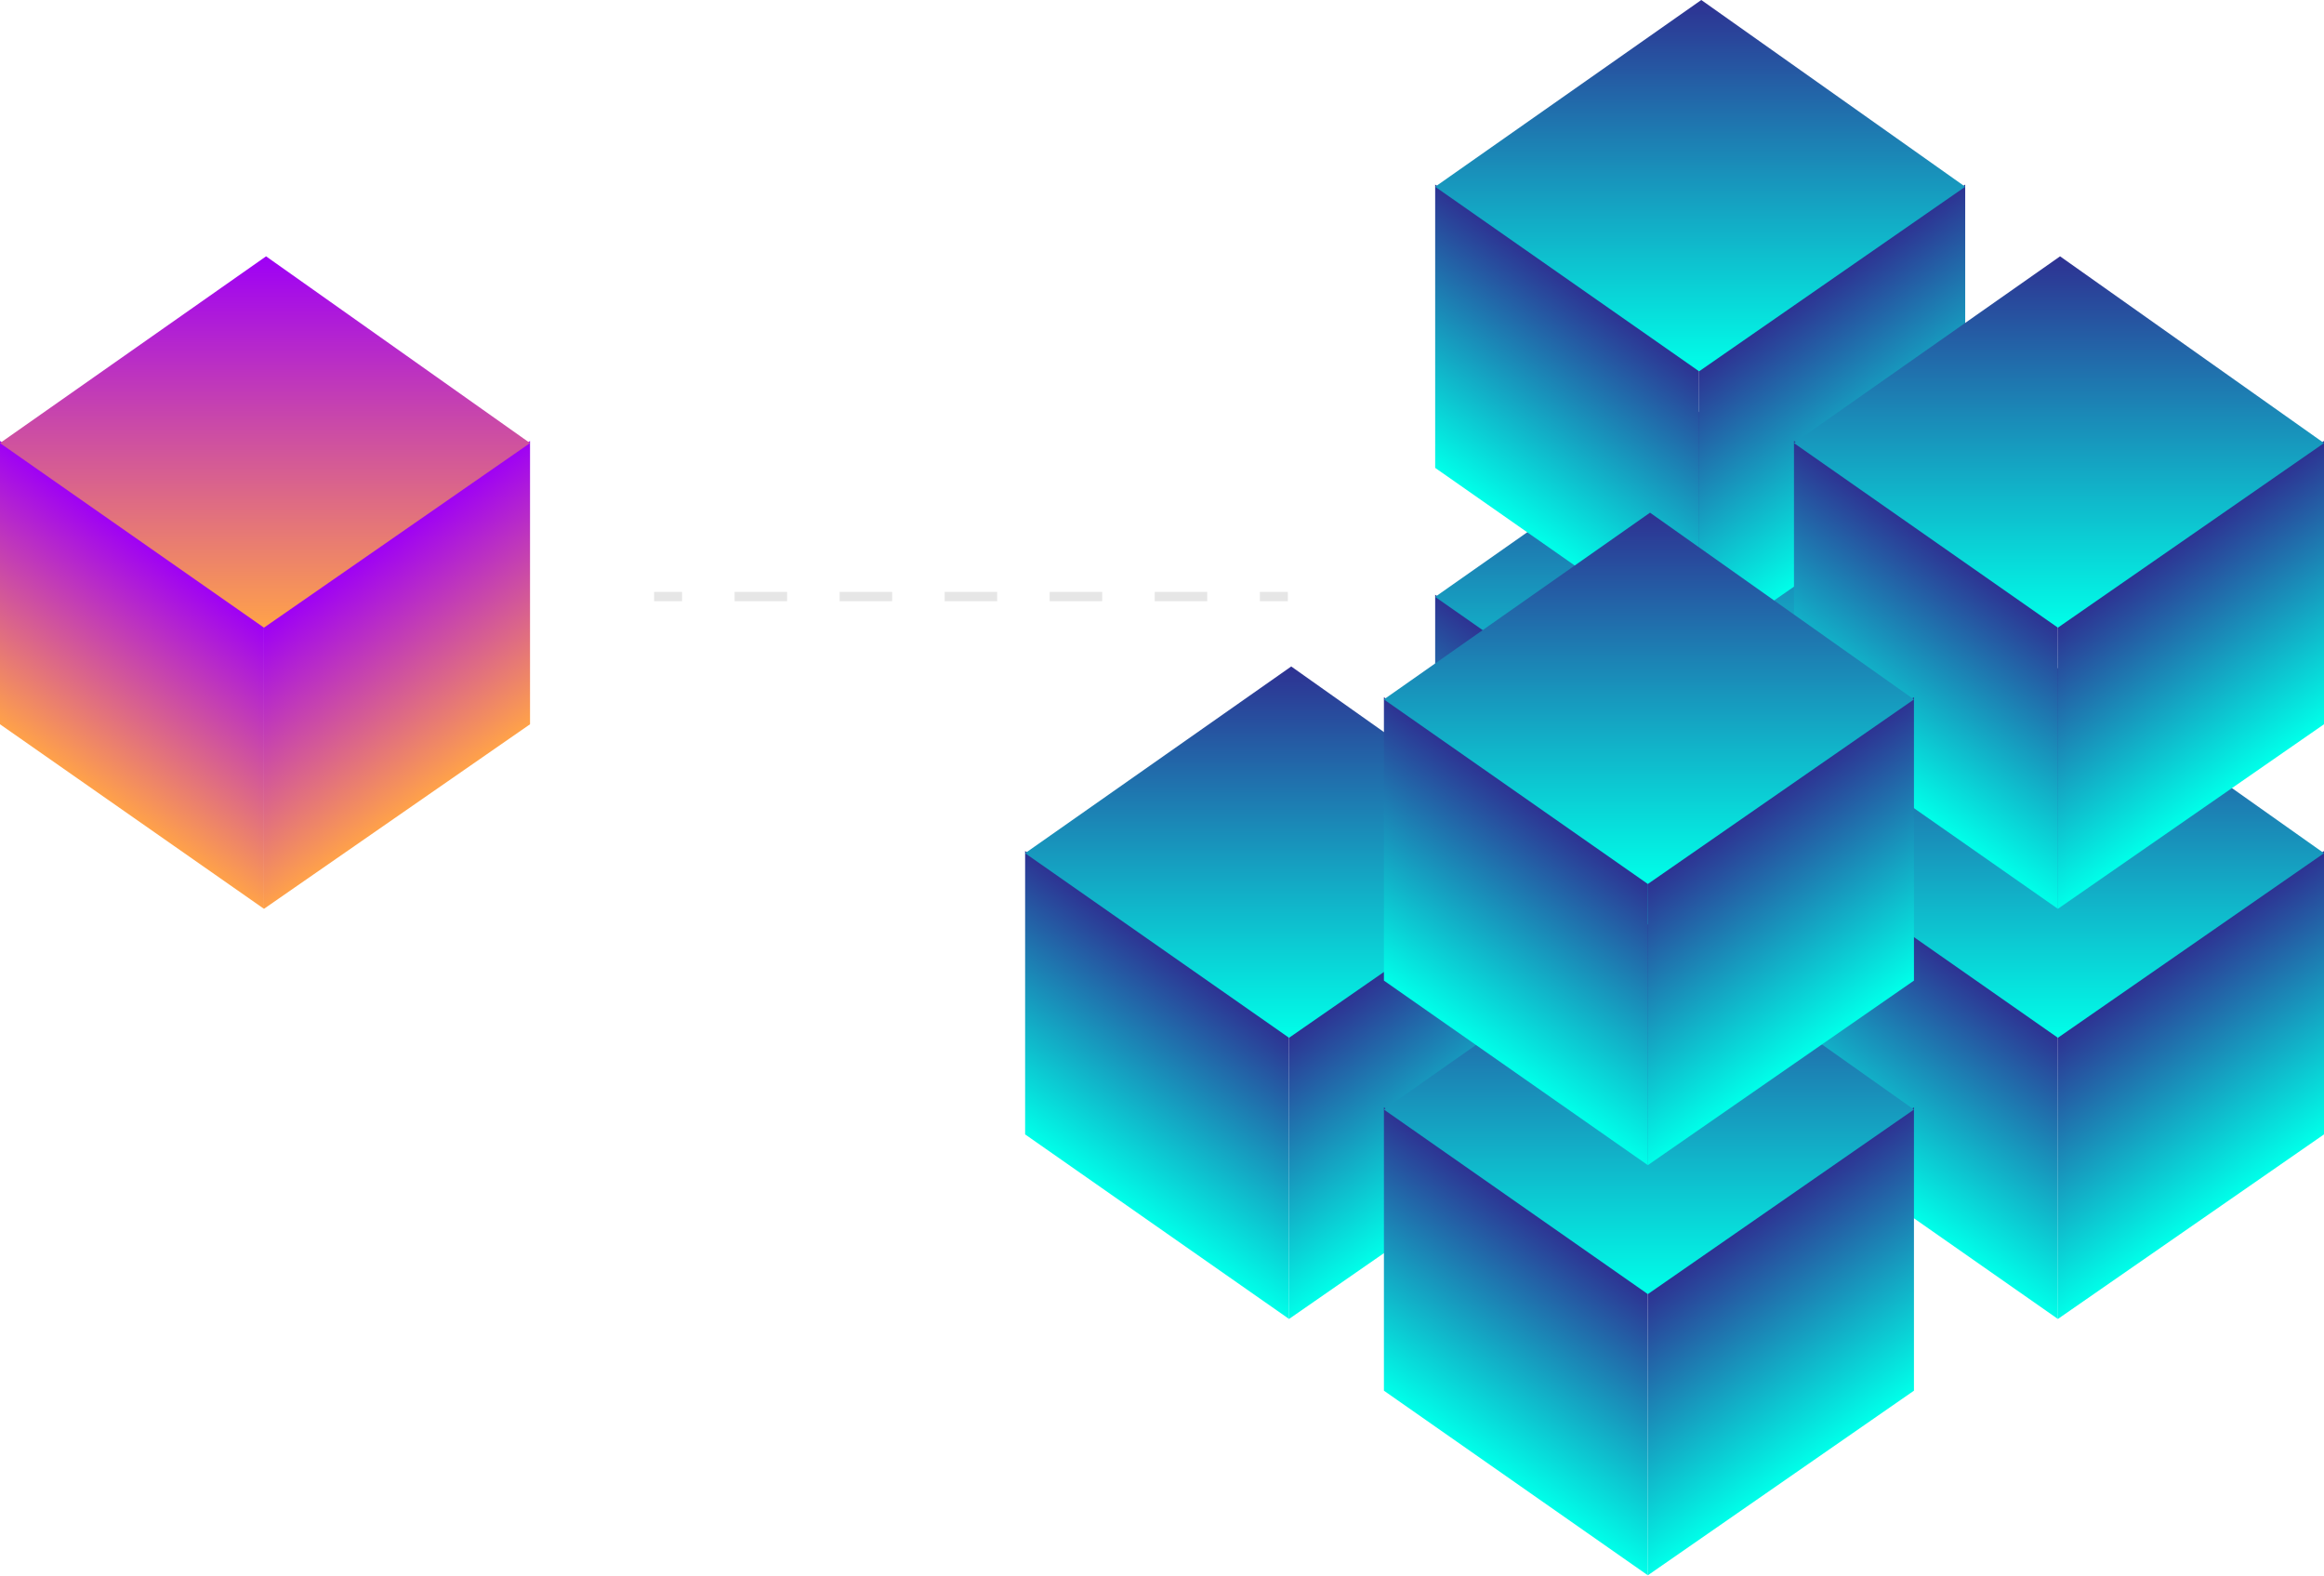
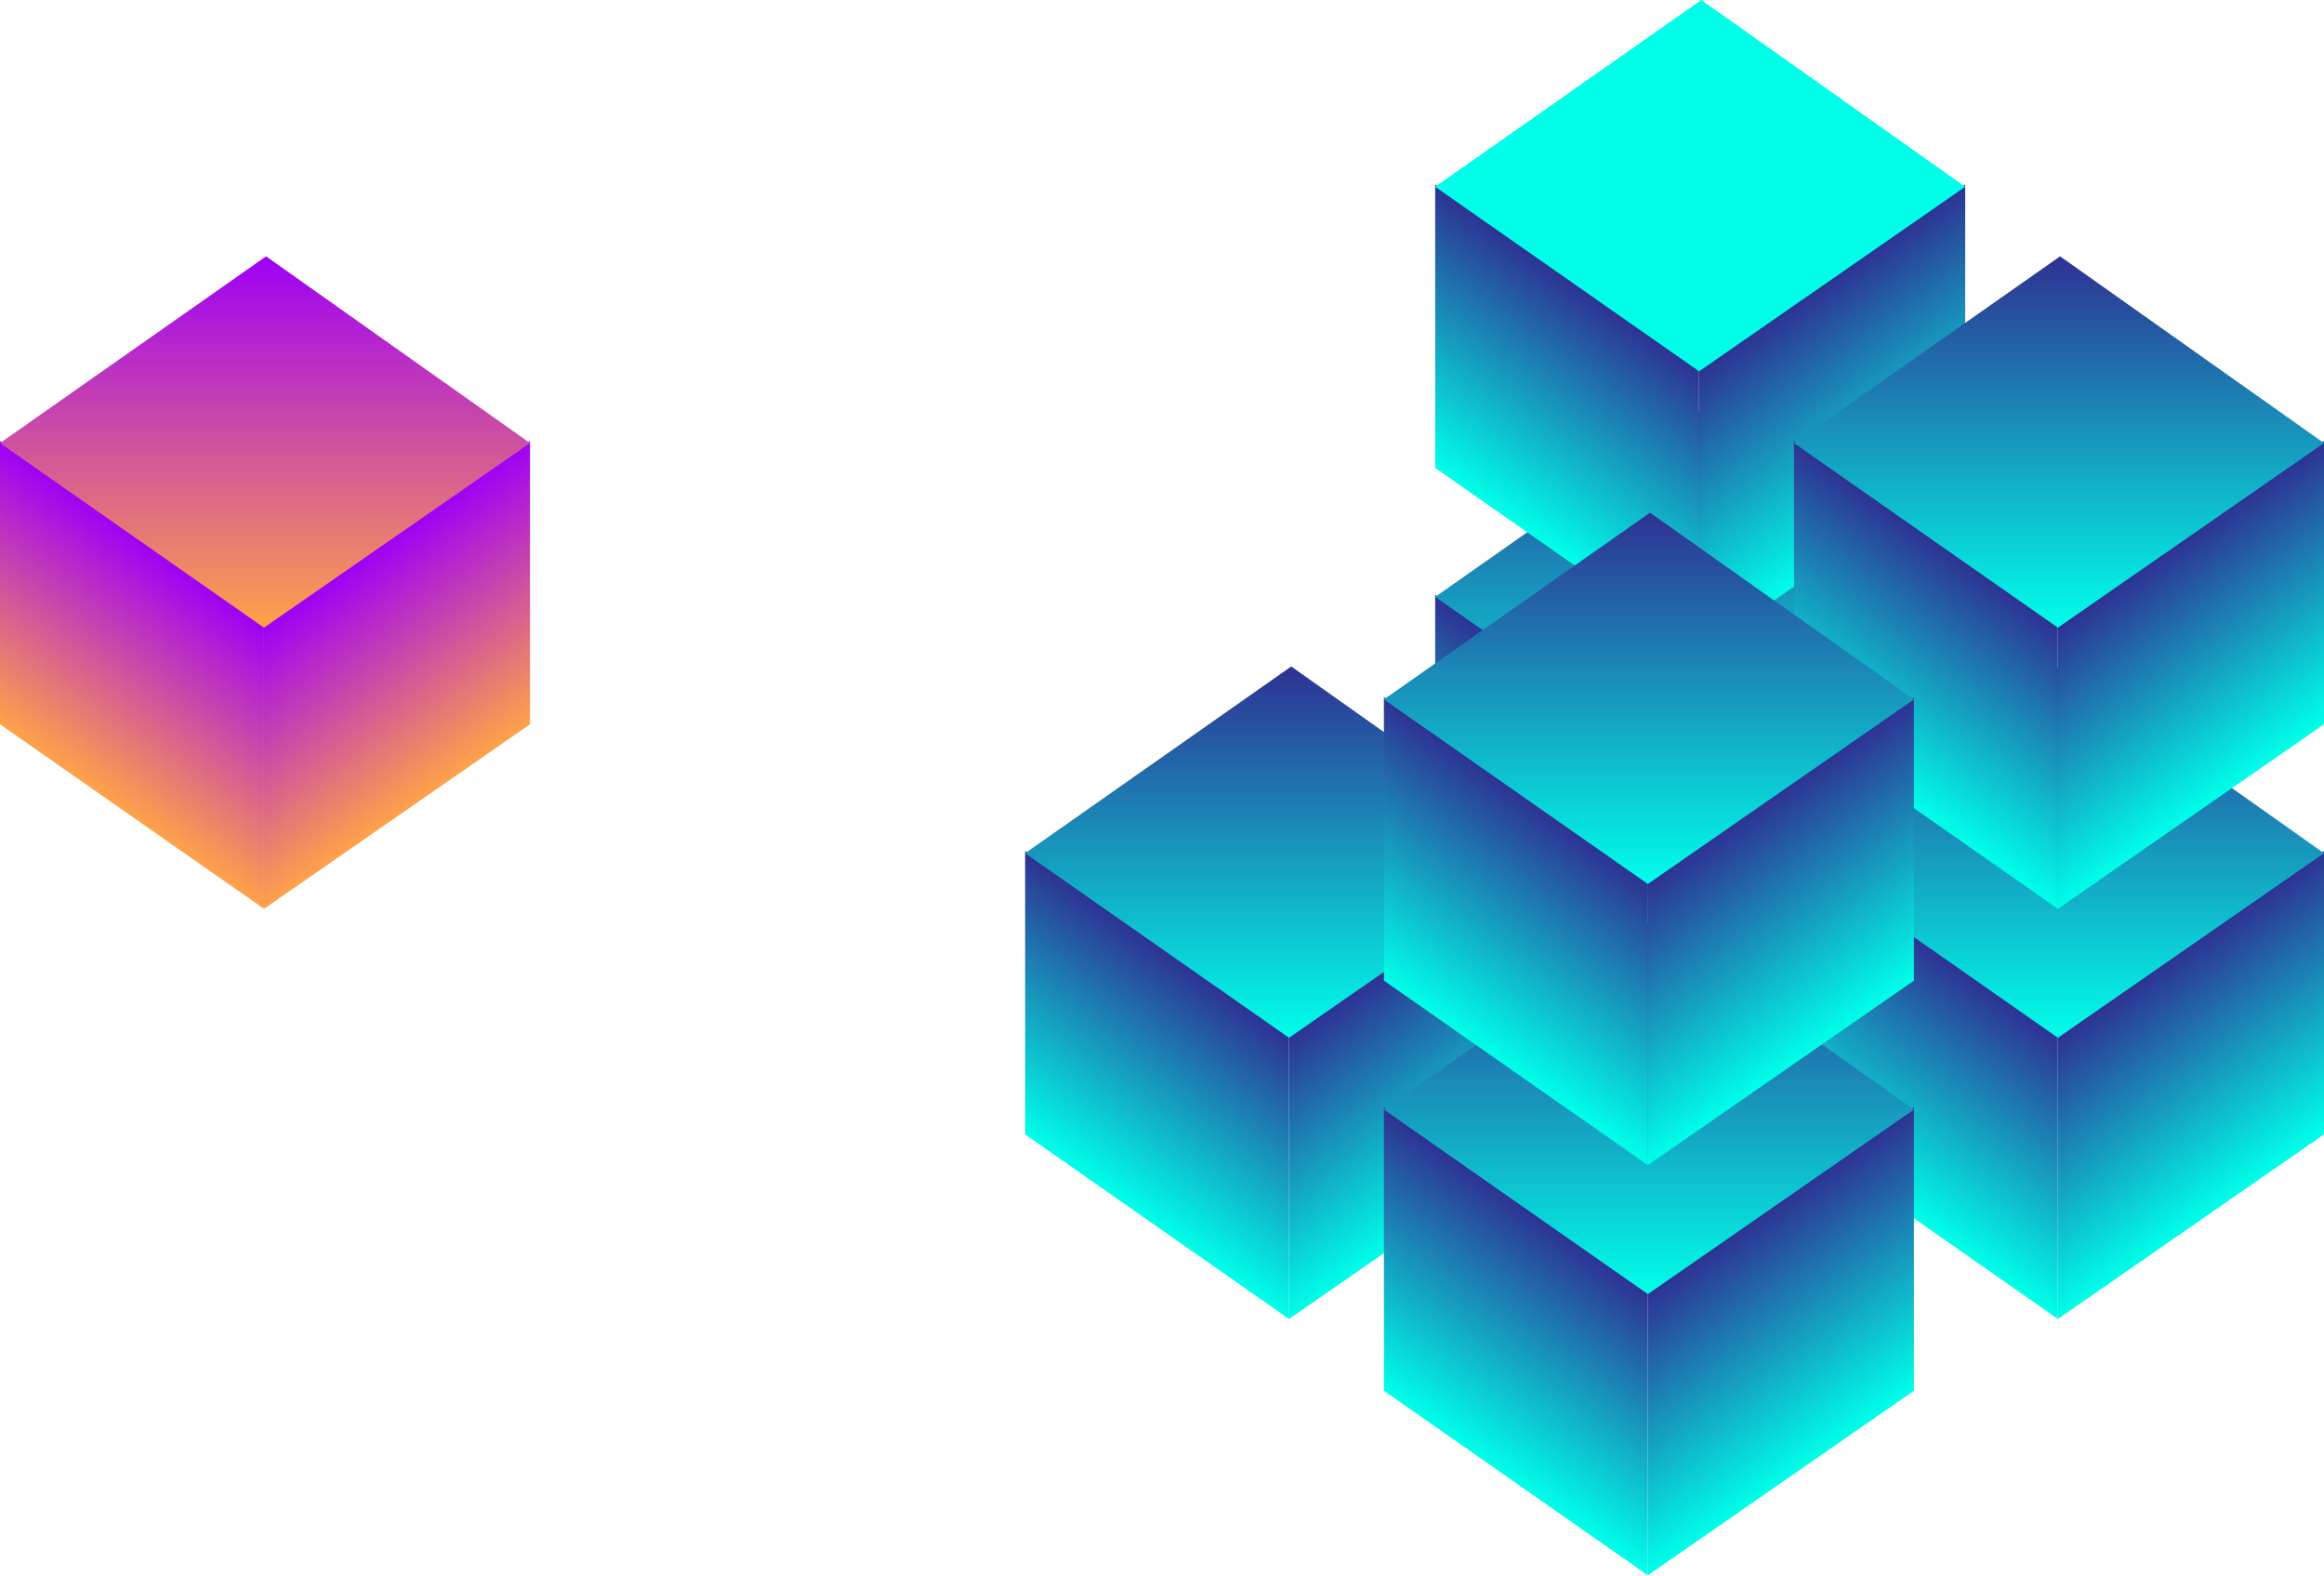
<svg xmlns="http://www.w3.org/2000/svg" xmlns:xlink="http://www.w3.org/1999/xlink" viewBox="0 0 498.75 338">
  <defs>
-     <style>
-       .cls-1 {
-         fill: url(#linear-gradient);
-       }
- 
-       .cls-2 {
-         fill: url(#linear-gradient-2);
-       }
- 
-       .cls-3 {
-         fill: url(#linear-gradient-3);
-       }
- 
-       .cls-4 {
-         fill: url(#linear-gradient-4);
-       }
- 
-       .cls-5 {
-         fill: url(#linear-gradient-5);
-       }
- 
-       .cls-6 {
-         fill: url(#linear-gradient-6);
-       }
- 
-       .cls-7 {
-         fill: url(#linear-gradient-7);
-       }
- 
-       .cls-8 {
-         fill: url(#linear-gradient-8);
-       }
- 
-       .cls-9 {
-         fill: url(#linear-gradient-9);
-       }
- 
-       .cls-10 {
-         fill: url(#linear-gradient-10);
-       }
- 
-       .cls-11 {
-         fill: url(#linear-gradient-11);
-       }
- 
-       .cls-12 {
-         fill: url(#linear-gradient-12);
-       }
- 
-       .cls-13 {
-         fill: url(#linear-gradient-13);
-       }
- 
-       .cls-14 {
-         fill: url(#linear-gradient-14);
-       }
- 
-       .cls-15 {
-         fill: url(#linear-gradient-15);
-       }
- 
-       .cls-16 {
-         fill: url(#linear-gradient-16);
-       }
- 
-       .cls-17 {
-         fill: url(#linear-gradient-17);
-       }
- 
-       .cls-18 {
-         fill: url(#linear-gradient-18);
-       }
- 
-       .cls-19 {
-         fill: url(#linear-gradient-19);
-       }
- 
-       .cls-20 {
-         fill: url(#linear-gradient-20);
-       }
- 
-       .cls-21 {
-         fill: url(#linear-gradient-21);
-       }
- 
-       .cls-22 {
-         fill: url(#linear-gradient-22);
-       }
- 
-       .cls-23 {
-         fill: url(#linear-gradient-23);
-       }
- 
-       .cls-24 {
-         fill: url(#linear-gradient-24);
-       }
- 
-       .cls-25, .cls-26 {
-         fill: none;
-         stroke: #e6e6e6;
-         stroke-miterlimit: 10;
-         stroke-width: 2px;
-       }
- 
-       .cls-26 {
-         stroke-dasharray: 11.27 11.27;
-       }
-     </style>
-     <linearGradient id="linear-gradient" x1="407.57" y1="198.33" x2="378.83" y2="157.28" gradientUnits="userSpaceOnUse">
+     <linearGradient id="a" x1="407.57" y1="198.33" x2="378.83" y2="157.28" gradientUnits="userSpaceOnUse">
      <stop offset="0" stop-color="#00ffe9" />
      <stop offset="1" stop-color="#2e3192" />
    </linearGradient>
-     <linearGradient id="linear-gradient-2" x1="322.03" y1="198.22" x2="350.62" y2="157.39" xlink:href="#linear-gradient" />
-     <linearGradient id="linear-gradient-3" x1="364.88" y1="167.67" x2="364.88" y2="88" xlink:href="#linear-gradient" />
-     <linearGradient id="linear-gradient-4" x1="407.57" y1="110.33" x2="378.83" y2="69.28" xlink:href="#linear-gradient" />
-     <linearGradient id="linear-gradient-5" x1="322.03" y1="110.22" x2="350.62" y2="69.39" xlink:href="#linear-gradient" />
-     <linearGradient id="linear-gradient-6" x1="364.88" y1="79.67" x2="364.88" y2="0" xlink:href="#linear-gradient" />
-     <linearGradient id="linear-gradient-7" x1="484.57" y1="253.33" x2="455.83" y2="212.28" xlink:href="#linear-gradient" />
-     <linearGradient id="linear-gradient-8" x1="399.03" y1="253.22" x2="427.62" y2="212.39" xlink:href="#linear-gradient" />
-     <linearGradient id="linear-gradient-9" x1="441.88" y1="222.67" x2="441.88" y2="143" xlink:href="#linear-gradient" />
-     <linearGradient id="linear-gradient-10" x1="484.57" y1="165.33" x2="455.83" y2="124.28" xlink:href="#linear-gradient" />
-     <linearGradient id="linear-gradient-11" x1="399.03" y1="165.22" x2="427.62" y2="124.39" xlink:href="#linear-gradient" />
-     <linearGradient id="linear-gradient-12" x1="441.88" y1="134.67" x2="441.88" y2="55" xlink:href="#linear-gradient" />
-     <linearGradient id="linear-gradient-13" x1="319.57" y1="253.33" x2="290.83" y2="212.28" xlink:href="#linear-gradient" />
-     <linearGradient id="linear-gradient-14" x1="234.03" y1="253.22" x2="262.62" y2="212.39" xlink:href="#linear-gradient" />
-     <linearGradient id="linear-gradient-15" x1="276.88" y1="222.67" x2="276.88" y2="143" xlink:href="#linear-gradient" />
-     <linearGradient id="linear-gradient-16" x1="99.57" y1="165.33" x2="70.83" y2="124.28" gradientUnits="userSpaceOnUse">
+     <linearGradient id="c" x1="322.03" y1="198.22" x2="350.62" y2="157.39" xlink:href="#a" />
+     <linearGradient id="d" x1="364.88" y1="167.67" x2="364.88" y2="88" xlink:href="#a" />
+     <linearGradient id="e" x1="407.57" y1="110.33" x2="378.83" y2="69.28" xlink:href="#a" />
+     <linearGradient id="f" x1="322.03" y1="110.22" x2="350.62" y2="69.39" xlink:href="#a" />
+     <linearGradient id="g" x1="364.88" y1="79.67" x2="364.88" xlink:href="#a" />
+     <linearGradient id="h" x1="484.57" y1="253.33" x2="455.83" y2="212.28" xlink:href="#a" />
+     <linearGradient id="i" x1="399.03" y1="253.22" x2="427.62" y2="212.39" xlink:href="#a" />
+     <linearGradient id="j" x1="441.88" y1="222.67" x2="441.88" y2="143" xlink:href="#a" />
+     <linearGradient id="k" x1="484.57" y1="165.33" x2="455.83" y2="124.28" xlink:href="#a" />
+     <linearGradient id="l" x1="399.03" y1="165.22" x2="427.62" y2="124.39" xlink:href="#a" />
+     <linearGradient id="m" x1="441.88" y1="134.67" x2="441.88" y2="55" xlink:href="#a" />
+     <linearGradient id="n" x1="319.57" y1="253.33" x2="290.83" y2="212.28" xlink:href="#a" />
+     <linearGradient id="o" x1="234.03" y1="253.22" x2="262.62" y2="212.39" xlink:href="#a" />
+     <linearGradient id="p" x1="276.88" y1="222.67" x2="276.88" y2="143" xlink:href="#a" />
+     <linearGradient id="q" x1="396.57" y1="308.33" x2="367.83" y2="267.28" xlink:href="#a" />
+     <linearGradient id="r" x1="311.03" y1="308.22" x2="339.62" y2="267.39" xlink:href="#a" />
+     <linearGradient id="s" x1="353.88" y1="277.67" x2="353.88" y2="198" xlink:href="#a" />
+     <linearGradient id="t" x1="396.57" y1="220.33" x2="367.83" y2="179.28" xlink:href="#a" />
+     <linearGradient id="u" x1="311.03" y1="220.22" x2="339.62" y2="179.39" xlink:href="#a" />
+     <linearGradient id="v" x1="353.88" y1="189.67" x2="353.88" y2="110" xlink:href="#a" />
+     <linearGradient id="b" x1="99.57" y1="165.33" x2="70.83" y2="124.28" gradientUnits="userSpaceOnUse">
      <stop offset="0" stop-color="#ffa249" />
      <stop offset="1" stop-color="#9e00f6" />
    </linearGradient>
-     <linearGradient id="linear-gradient-17" x1="14.03" y1="165.22" x2="42.62" y2="124.39" xlink:href="#linear-gradient-16" />
-     <linearGradient id="linear-gradient-18" x1="56.88" y1="134.67" x2="56.88" y2="55" xlink:href="#linear-gradient-16" />
-     <linearGradient id="linear-gradient-19" x1="396.57" y1="308.33" x2="367.83" y2="267.28" xlink:href="#linear-gradient" />
-     <linearGradient id="linear-gradient-20" x1="311.03" y1="308.22" x2="339.62" y2="267.39" xlink:href="#linear-gradient" />
-     <linearGradient id="linear-gradient-21" x1="353.88" y1="277.67" x2="353.88" y2="198" xlink:href="#linear-gradient" />
-     <linearGradient id="linear-gradient-22" x1="396.57" y1="220.33" x2="367.83" y2="179.28" xlink:href="#linear-gradient" />
-     <linearGradient id="linear-gradient-23" x1="311.03" y1="220.22" x2="339.62" y2="179.39" xlink:href="#linear-gradient" />
-     <linearGradient id="linear-gradient-24" x1="353.88" y1="189.67" x2="353.88" y2="110" xlink:href="#linear-gradient" />
+     <linearGradient id="w" x1="14.03" y1="165.22" x2="42.62" y2="124.39" xlink:href="#b" />
+     <linearGradient id="x" x1="56.88" y1="134.67" x2="56.88" y2="55" xlink:href="#b" />
  </defs>
-   <g id="Layer_2" data-name="Layer 2">
-     <g id="blockchain_graphic">
-       <polygon class="cls-1" points="421.75 127.61 421.75 188.4 364.64 228 364.64 167.21 421.75 127.61" />
-       <polygon class="cls-2" points="308 127.61 308 188.4 364.64 228 364.64 167.21 308 127.61" />
-       <polygon class="cls-3" points="308 128.07 365.11 88 421.75 128.07 364.64 167.67 308 128.07" />
-       <polygon class="cls-4" points="421.75 39.6 421.75 100.39 364.64 140 364.64 79.21 421.75 39.6" />
-       <polygon class="cls-5" points="308 39.6 308 100.39 364.64 140 364.64 79.21 308 39.6" />
-       <polygon class="cls-6" points="308 40.07 365.11 0 421.75 40.07 364.64 79.67 308 40.07" />
-       <polygon class="cls-7" points="498.75 182.6 498.75 243.4 441.64 283 441.64 222.21 498.75 182.6" />
-       <polygon class="cls-8" points="385 182.6 385 243.4 441.64 283 441.64 222.21 385 182.6" />
-       <polygon class="cls-9" points="385 183.07 442.11 143 498.75 183.07 441.64 222.67 385 183.07" />
-       <polygon class="cls-10" points="498.75 94.61 498.75 155.4 441.64 195 441.64 134.21 498.75 94.61" />
-       <polygon class="cls-11" points="385 94.61 385 155.4 441.64 195 441.64 134.21 385 94.61" />
-       <polygon class="cls-12" points="385 95.07 442.11 55 498.75 95.07 441.64 134.67 385 95.07" />
-       <polygon class="cls-13" points="333.75 182.6 333.75 243.4 276.64 283 276.64 222.21 333.75 182.6" />
-       <polygon class="cls-14" points="220 182.6 220 243.4 276.64 283 276.64 222.21 220 182.6" />
-       <polygon class="cls-15" points="220 183.07 277.11 143 333.75 183.07 276.64 222.67 220 183.07" />
-       <polygon class="cls-16" points="113.75 94.61 113.75 155.4 56.65 195 56.65 134.21 113.75 94.61" />
-       <polygon class="cls-17" points="0 94.61 0 155.4 56.65 195 56.65 134.21 0 94.61" />
-       <polygon class="cls-18" points="0 95.07 57.1 55 113.75 95.07 56.65 134.67 0 95.07" />
-       <polygon class="cls-19" points="410.75 237.6 410.75 298.39 353.64 338 353.64 277.21 410.75 237.6" />
-       <polygon class="cls-20" points="297 237.6 297 298.39 353.64 338 353.64 277.21 297 237.6" />
-       <polygon class="cls-21" points="297 238.07 354.11 198 410.75 238.07 353.64 277.67 297 238.07" />
-       <polygon class="cls-22" points="410.75 149.6 410.75 210.4 353.64 250 353.64 189.21 410.75 149.6" />
-       <polygon class="cls-23" points="297 149.6 297 210.4 353.64 250 353.64 189.21 297 149.6" />
-       <polygon class="cls-24" points="297 150.07 354.11 110 410.75 150.07 353.64 189.67 297 150.07" />
+   <g data-name="Layer 2">
+     <g data-name="Layer 1">
+       <path fill="url(#a)" d="M421.75 127.61v60.79L364.64 228v-60.79l57.11-39.6z" />
+       <path fill="url(#c)" d="M308 127.61v60.79l56.64 39.6v-60.79L308 127.61z" />
+       <path fill="url(#d)" d="M308 128.07L365.11 88l56.64 40.07-57.11 39.6-56.64-39.6z" />
+       <path fill="url(#e)" d="M421.75 39.6v60.79L364.64 140V79.21l57.11-39.61z" />
+       <path fill="url(#f)" d="M308 39.6v60.79L364.64 140V79.21L308 39.6z" />
+       <path fill="url(#g)" d="M308 40.07L365.11 0l56.64 40.07-57.11 39.6L308 40.07z" />
+       <path fill="url(#h)" d="M498.75 182.6v60.8L441.64 283v-60.79l57.11-39.61z" />
+       <path fill="url(#i)" d="M385 182.6v60.8l56.64 39.6v-60.79L385 182.6z" />
+       <path fill="url(#j)" d="M385 183.07L442.11 143l56.64 40.07-57.11 39.6-56.64-39.6z" />
      <g>
-         <line class="cls-25" x1="140.38" y1="128" x2="146.38" y2="128" />
-         <line class="cls-26" x1="157.65" y1="128" x2="264.74" y2="128" />
-         <line class="cls-25" x1="270.38" y1="128" x2="276.38" y2="128" />
+         <path fill="url(#k)" d="M498.75 94.61v60.79L441.64 195v-60.79l57.11-39.6z" />
+         <path fill="url(#l)" d="M385 94.61v60.79l56.64 39.6v-60.79L385 94.61z" />
+         <path fill="url(#m)" d="M385 95.07L442.11 55l56.64 40.07-57.11 39.6L385 95.07z" />
+       </g>
+       <g>
+         <path fill="url(#n)" d="M333.75 182.6v60.8L276.64 283v-60.79l57.11-39.61z" />
+         <path fill="url(#o)" d="M220 182.6v60.8l56.64 39.6v-60.79L220 182.6z" />
+         <path fill="url(#p)" d="M220 183.07L277.11 143l56.64 40.07-57.11 39.6-56.64-39.6z" />
+       </g>
+       <g>
+         <path fill="url(#q)" d="M410.75 237.6v60.79L353.64 338v-60.79l57.11-39.61z" />
+         <path fill="url(#r)" d="M297 237.6v60.79L353.64 338v-60.79L297 237.6z" />
+         <path fill="url(#s)" d="M297 238.07L354.11 198l56.64 40.07-57.11 39.6-56.64-39.6z" />
+       </g>
+       <g>
+         <path fill="url(#t)" d="M410.75 149.6v60.8L353.64 250v-60.79l57.11-39.61z" />
+         <path fill="url(#u)" d="M297 149.6v60.8l56.64 39.6v-60.79L297 149.6z" />
+         <path fill="url(#v)" d="M297 150.07L354.11 110l56.64 40.07-57.11 39.6-56.64-39.6z" />
+       </g>
+       <g>
+         <path fill="url(#b)" d="M113.75 94.61v60.79L56.65 195v-60.79l57.1-39.6z" />
+         <path fill="url(#w)" d="M0 94.61v60.79L56.65 195v-60.79L0 94.61z" />
+         <path fill="url(#x)" d="M0 95.07L57.1 55l56.65 40.07-57.1 39.6L0 95.07z" />
      </g>
    </g>
  </g>
</svg>
